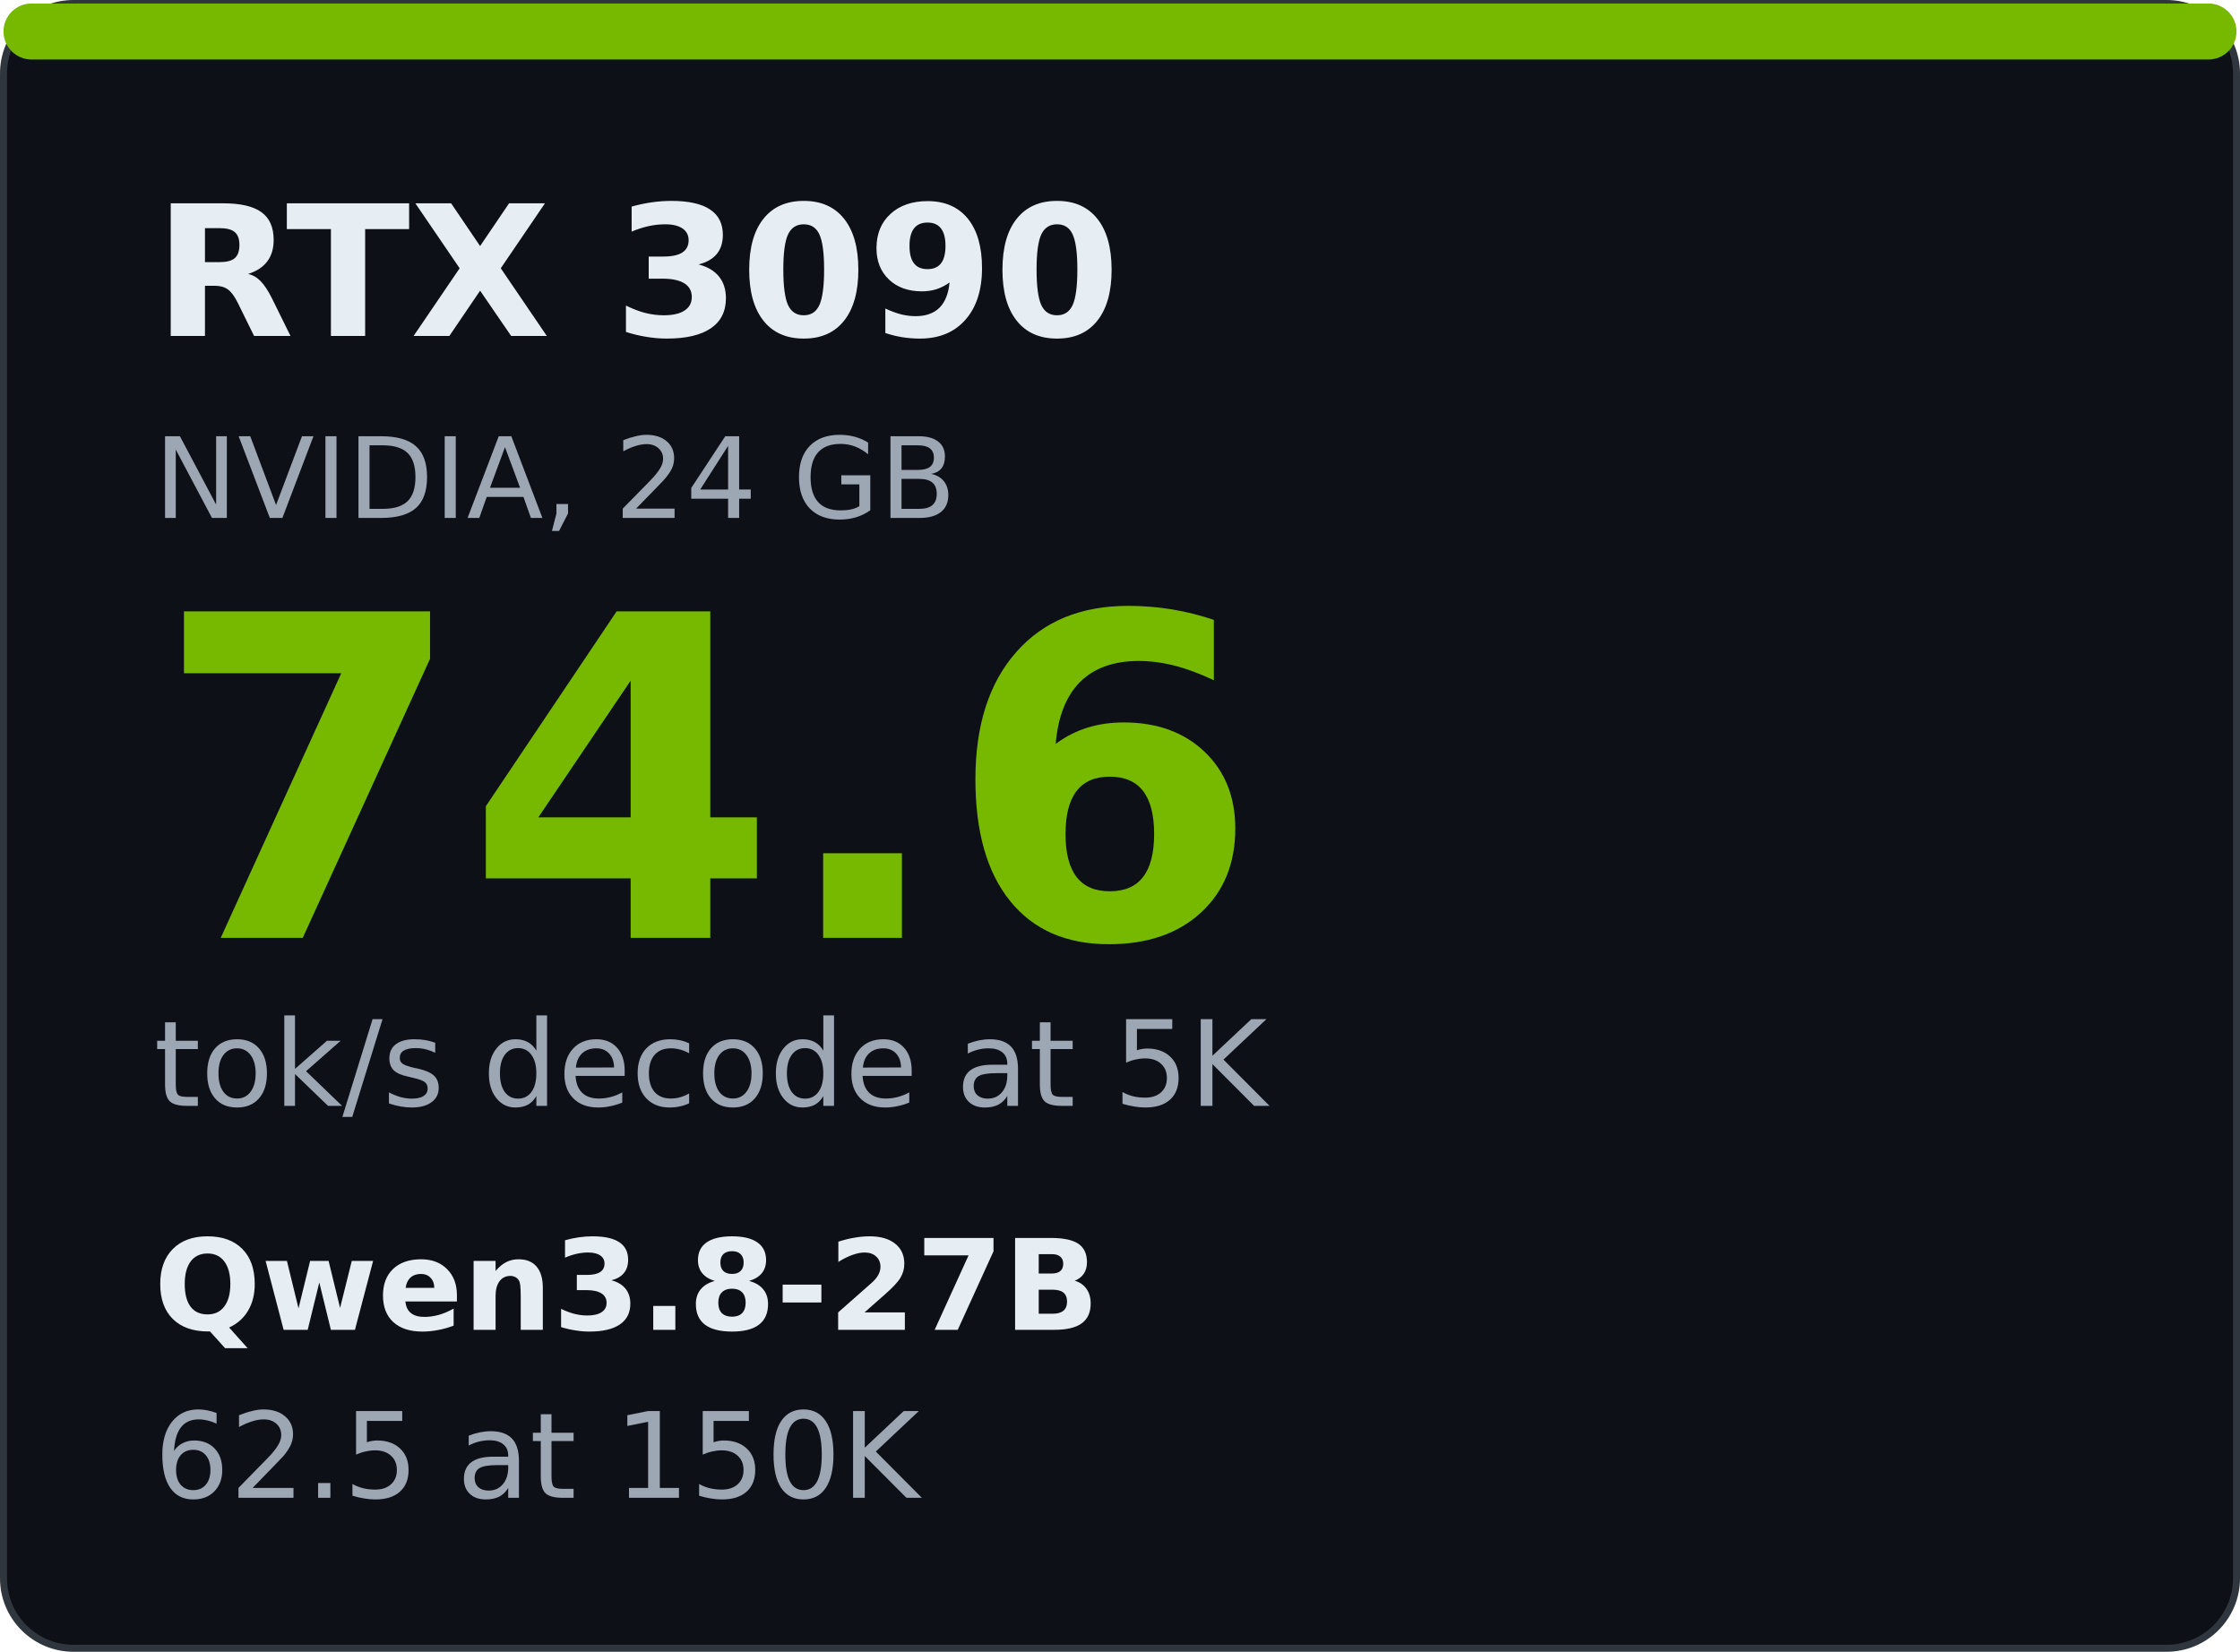
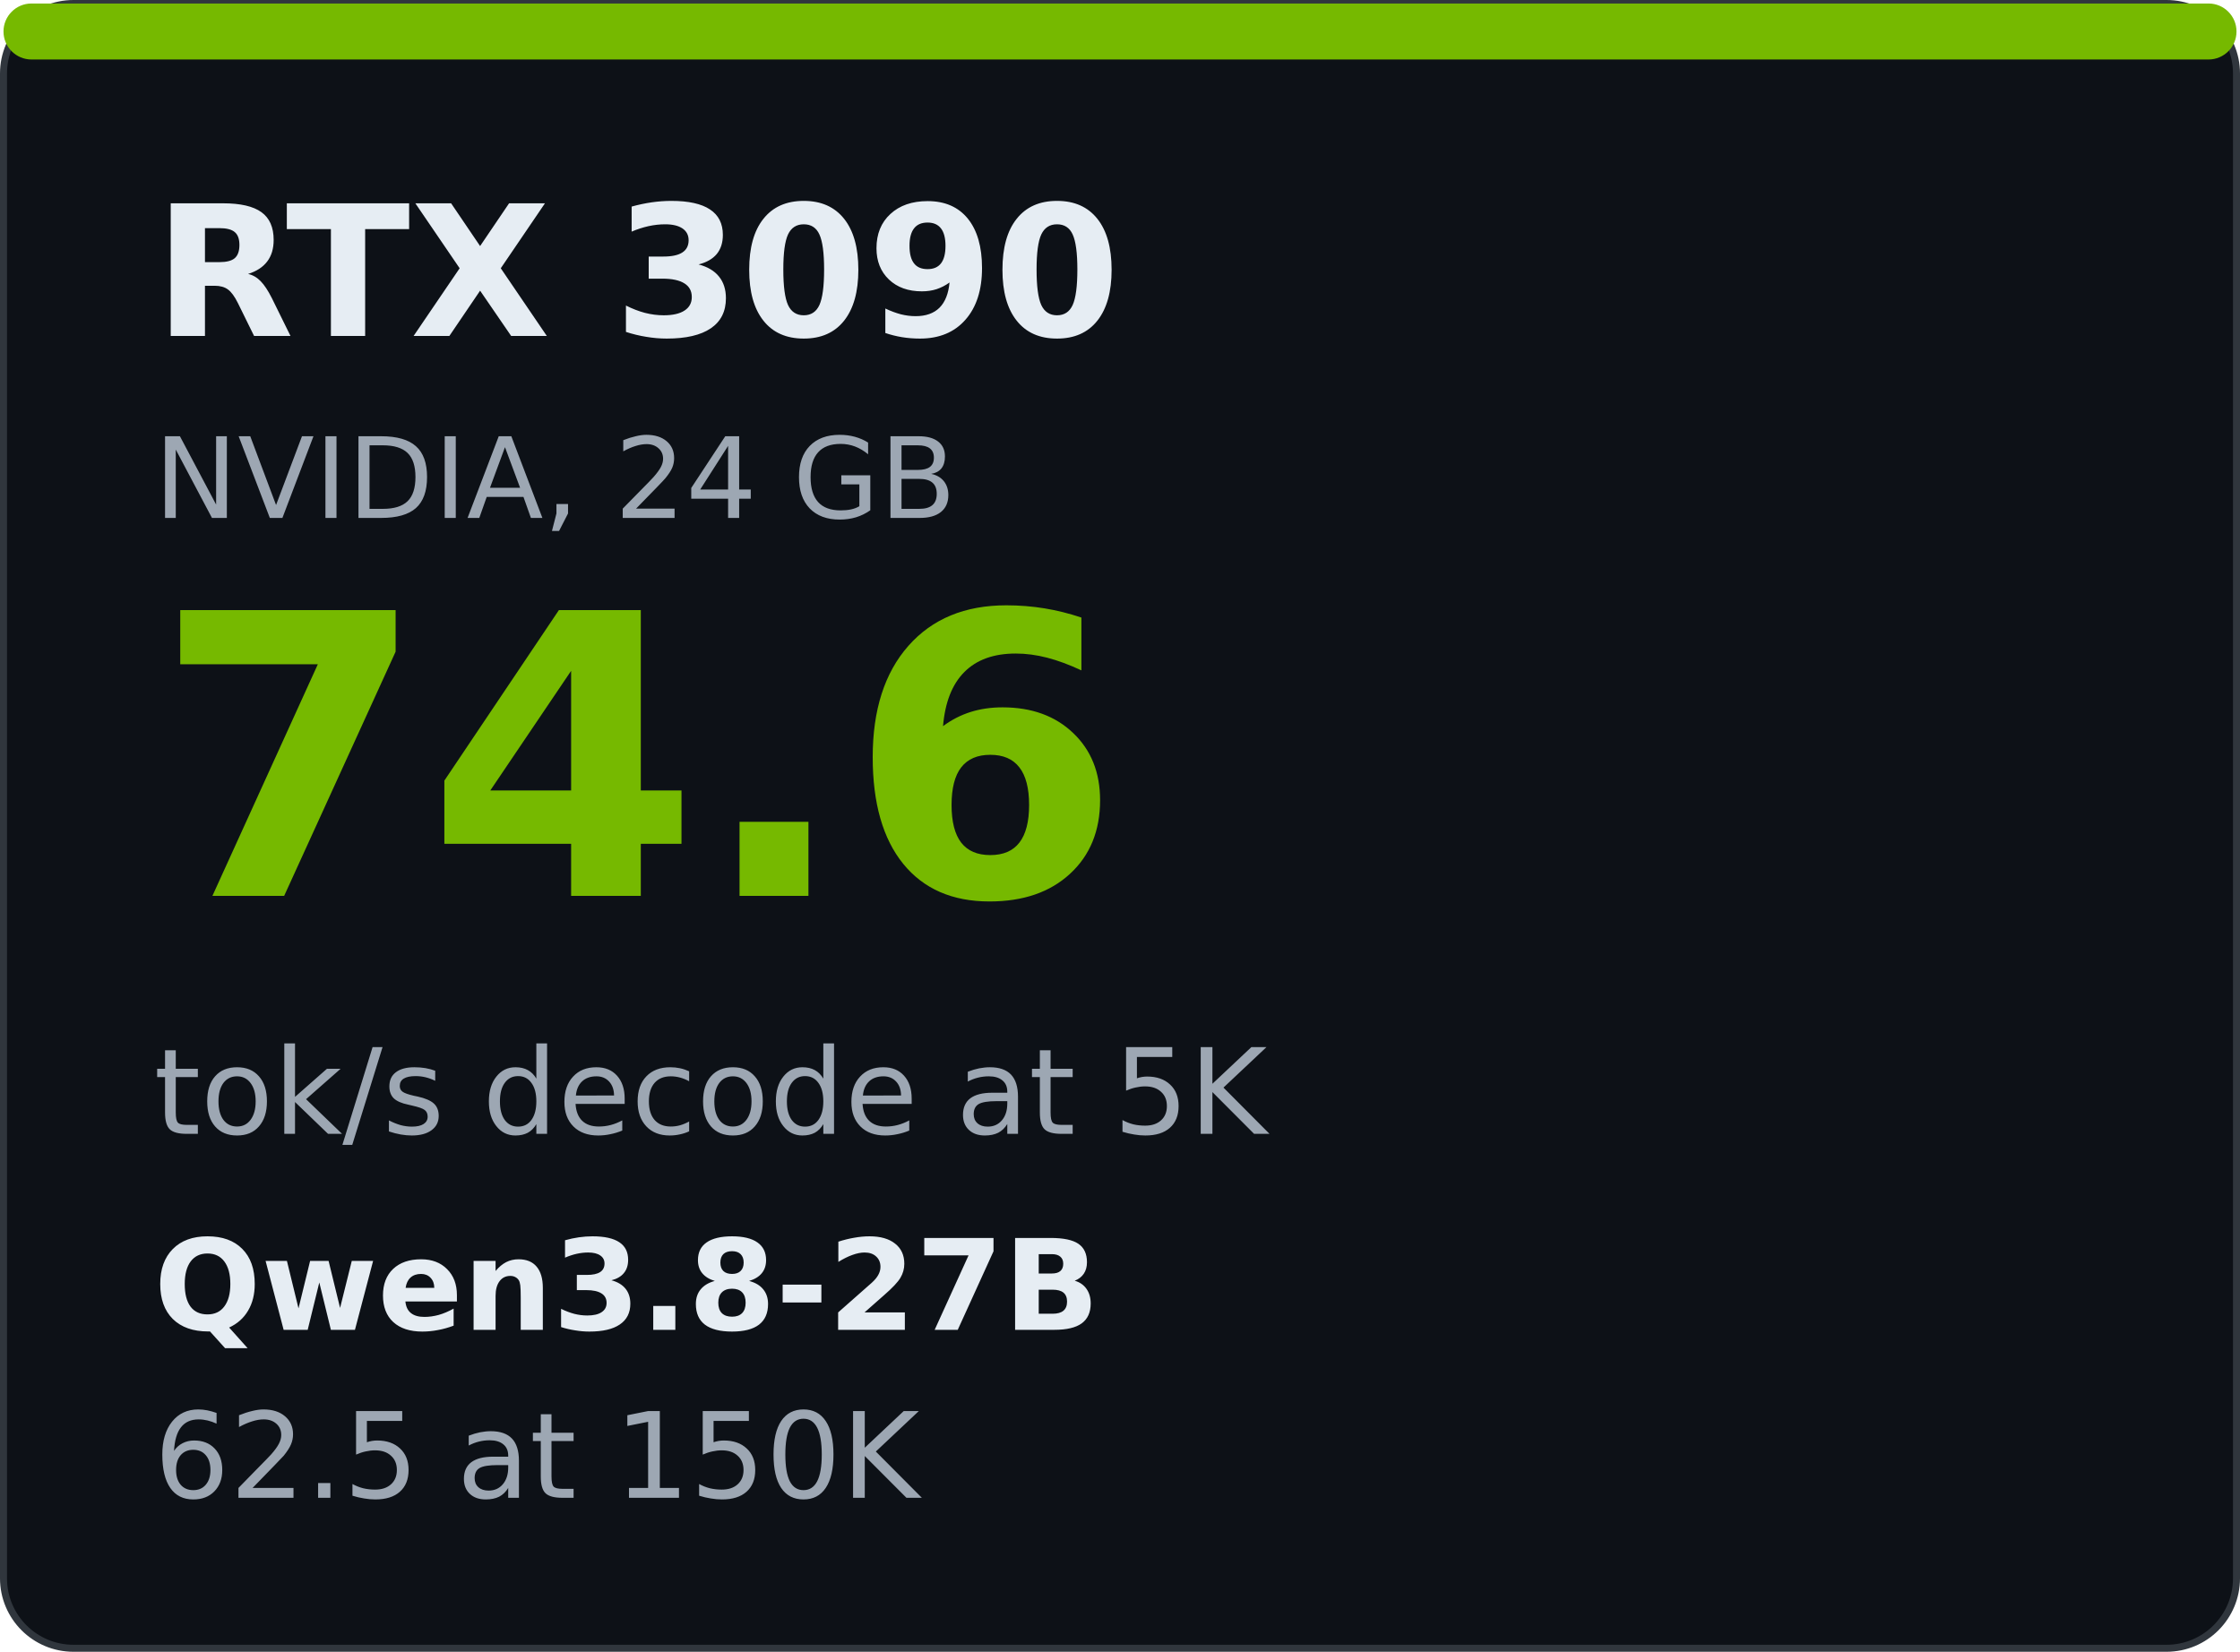
<svg xmlns="http://www.w3.org/2000/svg" width="320" height="236" viewBox="0 0 320 236" font-family="-apple-system,'Segoe UI','Ubuntu Sans','DejaVu Sans',Helvetica,Arial,sans-serif">
  <rect x="0.5" y="0.5" width="319" height="235" rx="10" fill="#0D1117" stroke="#30363D" />
  <rect x="0.5" y="0.5" width="319" height="8" rx="4" fill="#76B900" />
  <text x="22.0" y="48.0" fill="#E6EDF3" font-size="26" text-anchor="start" font-weight="700">RTX 3090</text>
  <text x="22.0" y="74.0" fill="#9DA7B3" font-size="16" text-anchor="start" font-weight="400">NVIDIA, 24 GB</text>
-   <text x="22.0" y="134.0" fill="#76B900" font-size="64" text-anchor="start" font-weight="700">74.6</text>
-   <text x="22.0" y="158.0" fill="#9DA7B3" font-size="17" text-anchor="start" font-weight="400">tok/s decode at 5K</text>
+   <text x="22.0" y="128.0" fill="#76B900" font-size="56" text-anchor="start" font-weight="700">74.6</text>
+   <text x="22.0" y="162.0" fill="#9DA7B3" font-size="17" text-anchor="start" font-weight="400">tok/s decode at 5K</text>
  <text x="22.0" y="190.0" fill="#E6EDF3" font-size="18" text-anchor="start" font-weight="700">Qwen3.8-27B</text>
  <text x="22.0" y="214.0" fill="#9DA7B3" font-size="17" text-anchor="start" font-weight="400">62.5 at 150K</text>
</svg>
